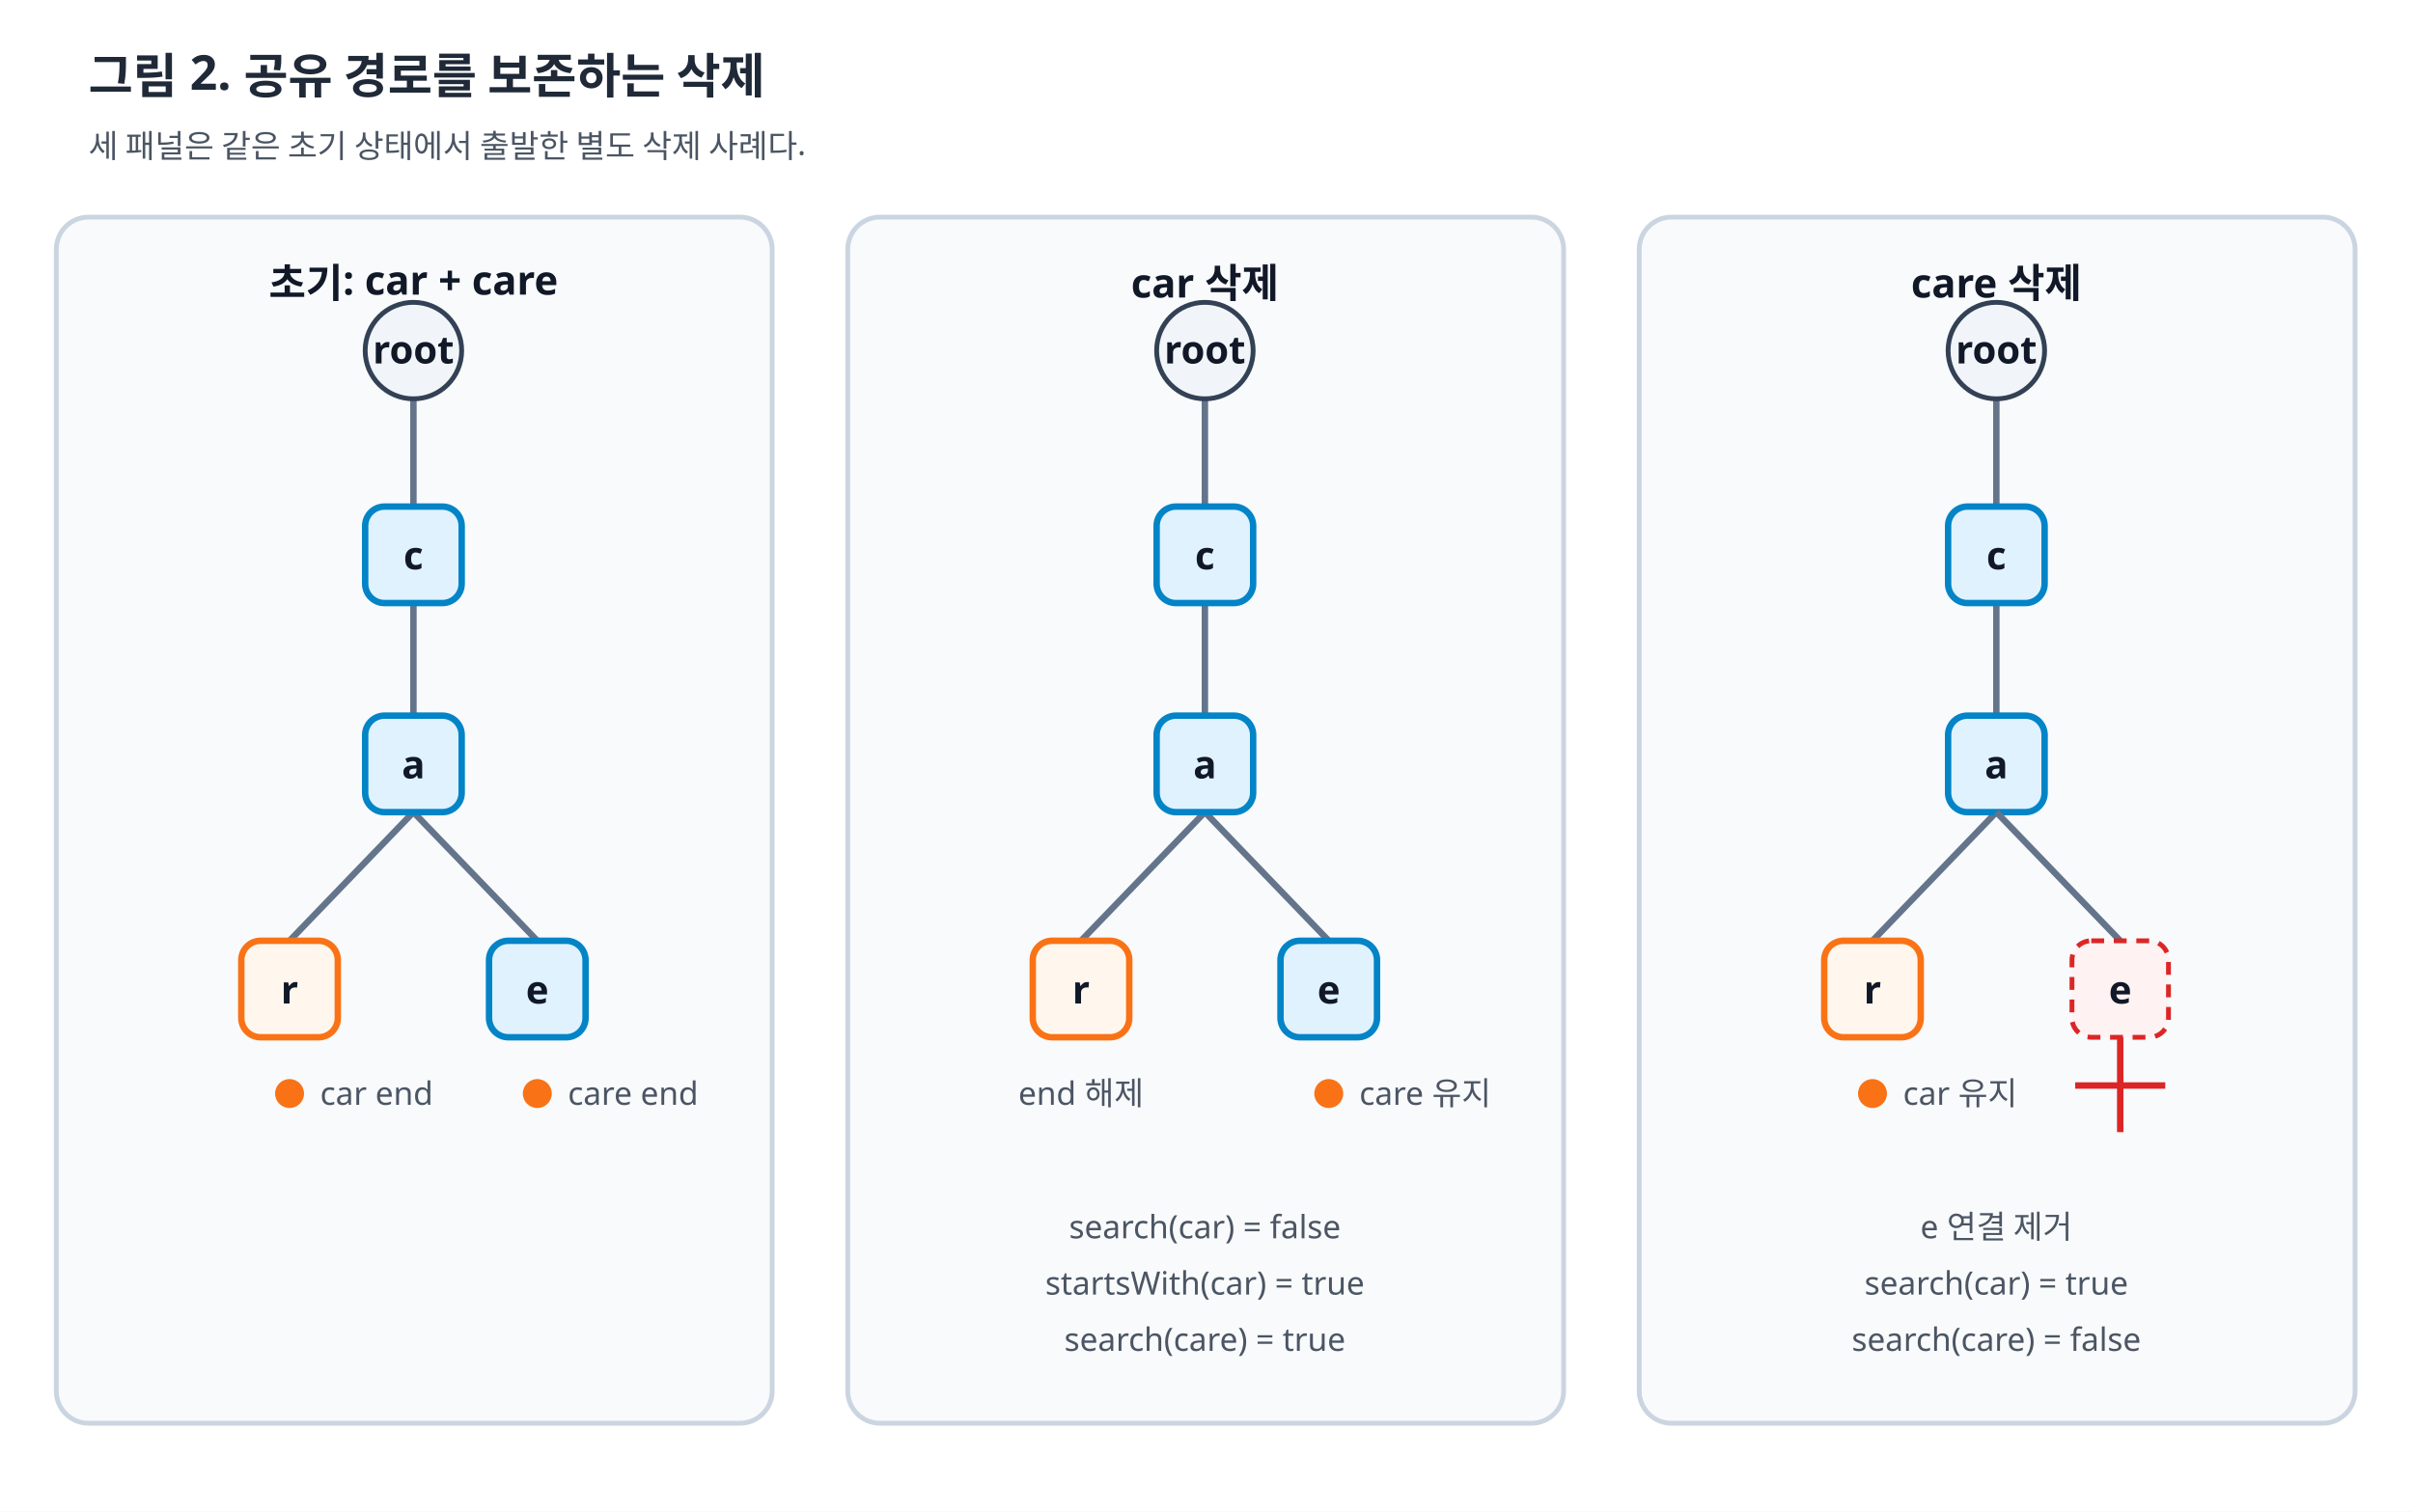
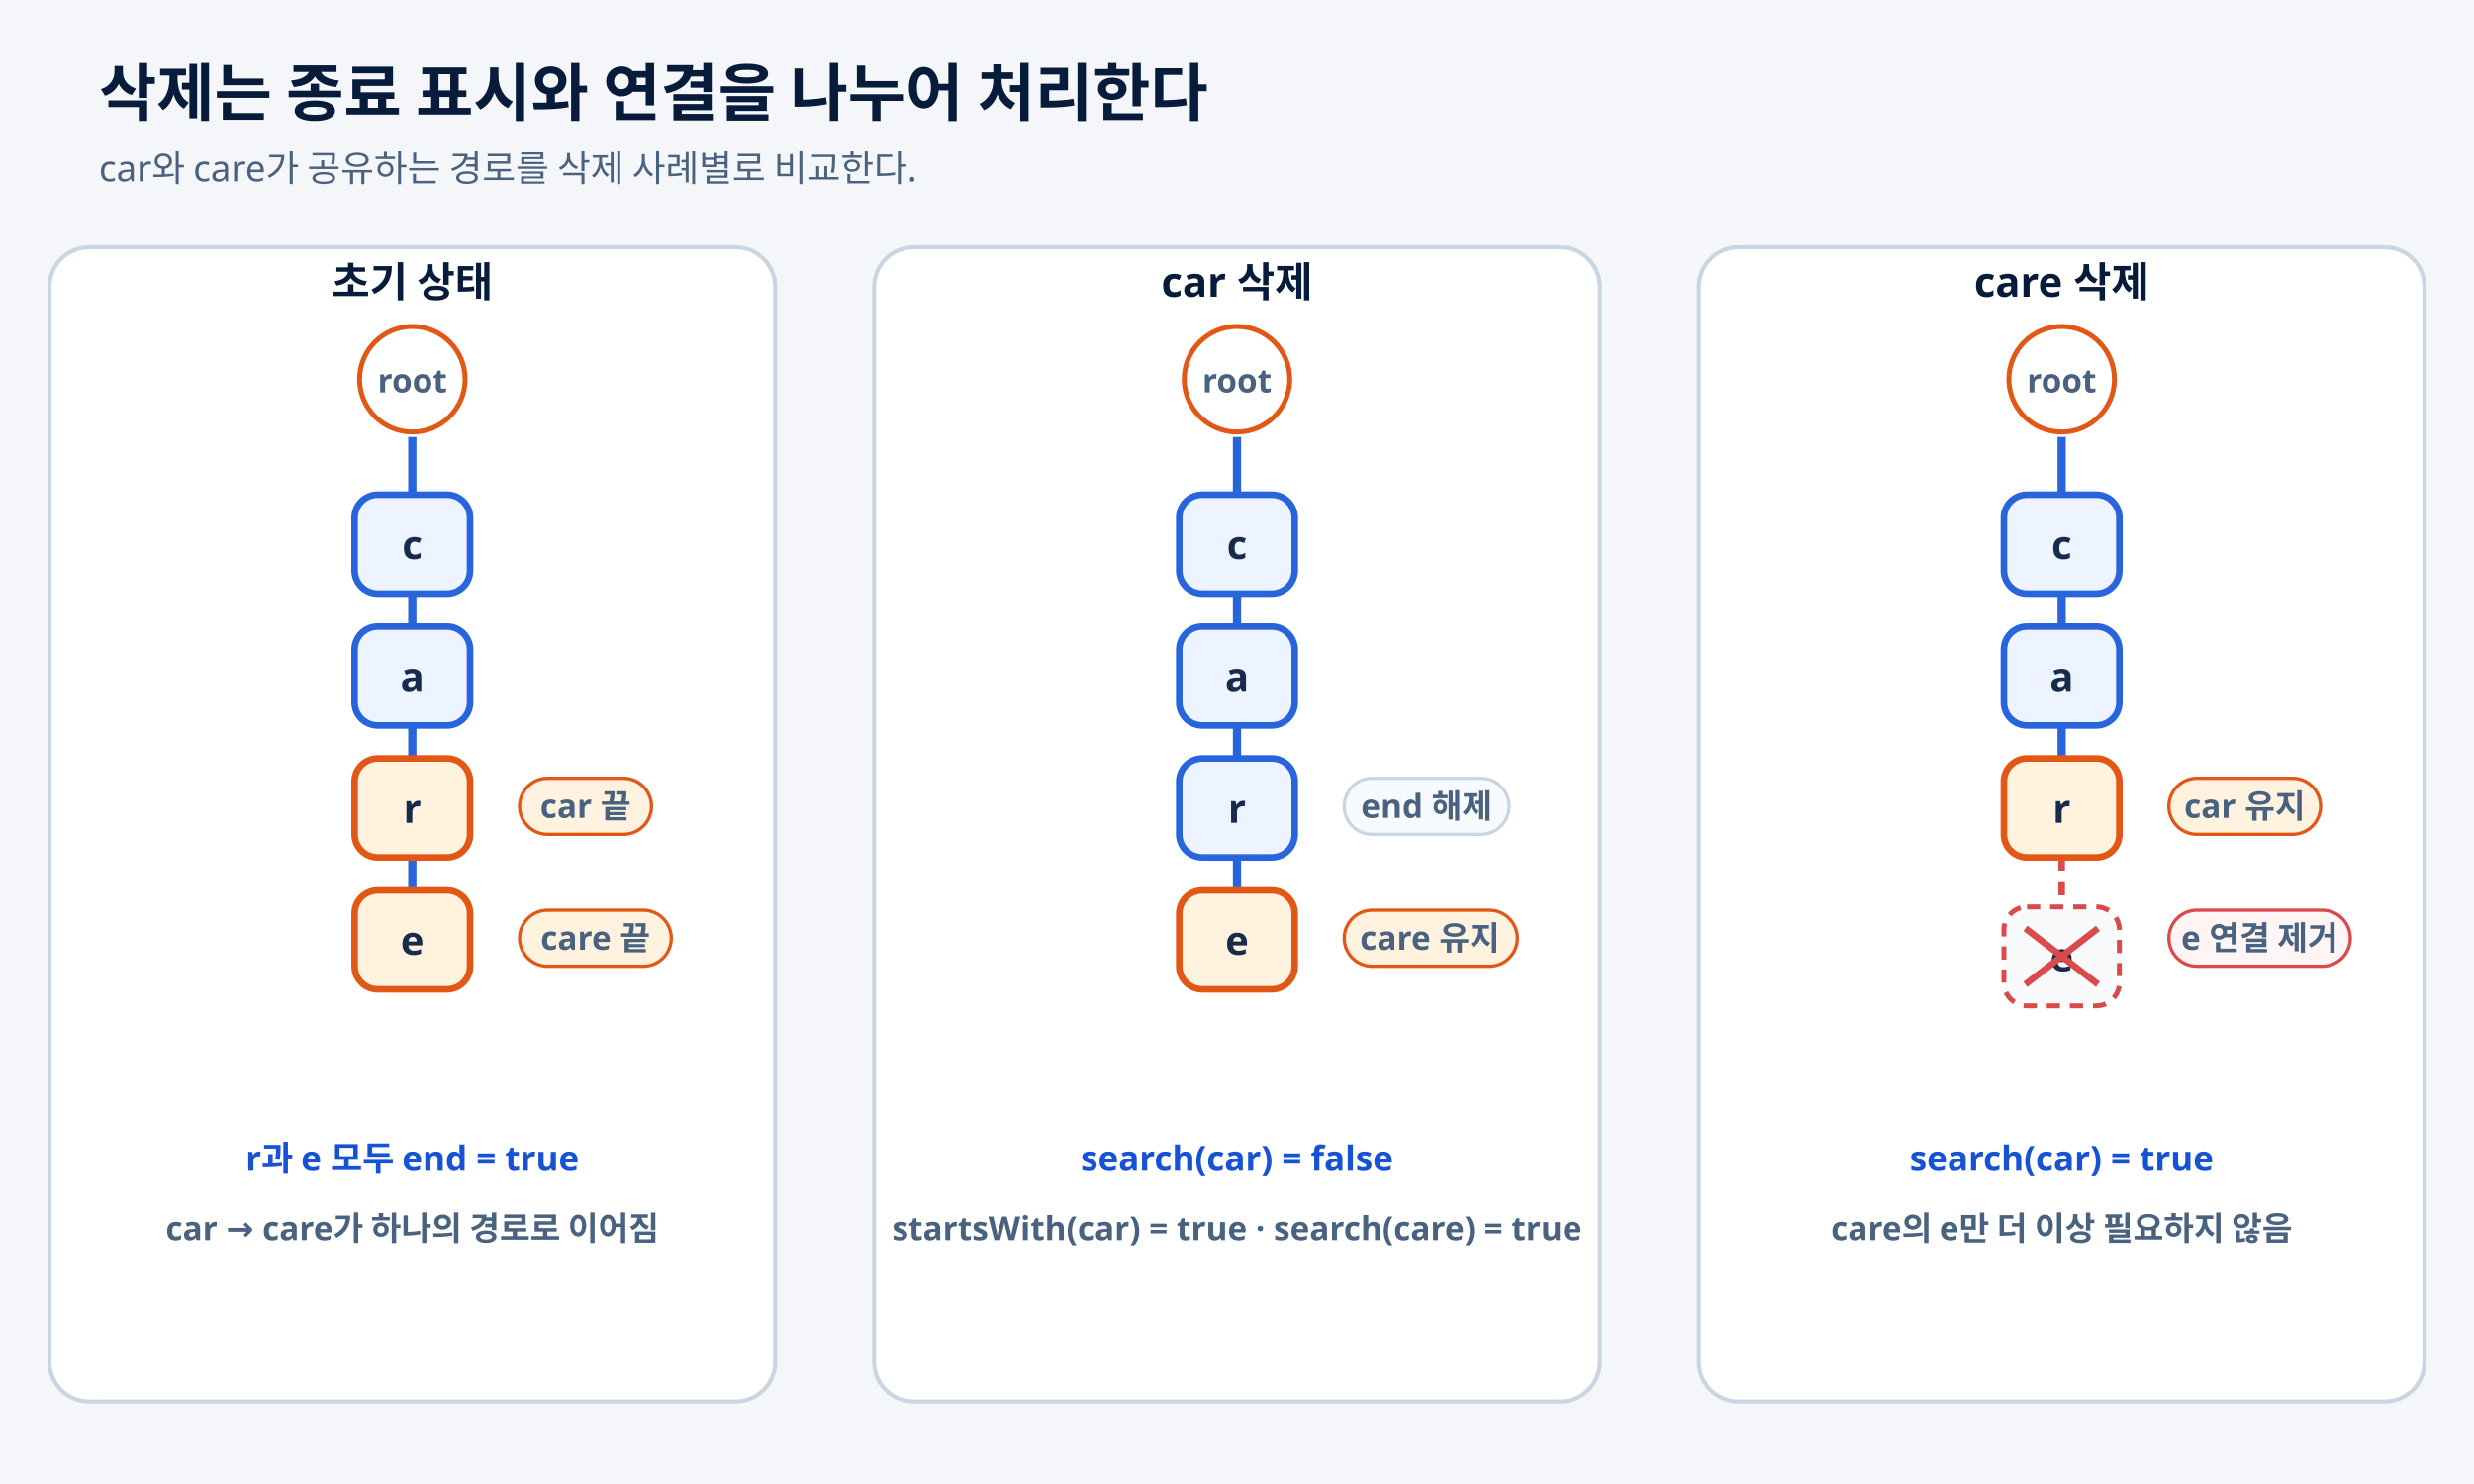
- <svg xmlns="http://www.w3.org/2000/svg" width="1500" height="940" viewBox="0 0 1500 940">
-   <rect width="1500" height="940" fill="#ffffff" />
+ <svg xmlns="http://www.w3.org/2000/svg" width="1500" height="900" viewBox="0 0 1500 900">
+   <rect width="1500" height="900" fill="#f4f6f9" />
  <style>
-     .title { font: 700 30px 'Malgun Gothic', 'Noto Sans KR', sans-serif; fill: #1f2937; }
-     .panel { font: 700 25px 'Malgun Gothic', 'Noto Sans KR', sans-serif; fill: #111827; }
-     .label { font: 700 24px 'Malgun Gothic', 'Noto Sans KR', sans-serif; fill: #111827; }
-     .small { font: 500 20px 'Malgun Gothic', 'Noto Sans KR', sans-serif; fill: #4b5563; }
-     .node { fill: #f8fafc; stroke: #64748b; stroke-width: 3; }
-     .keep { fill: #e0f2fe; stroke: #0284c7; stroke-width: 4; }
-     .changed { fill: #fff7ed; stroke: #f97316; stroke-width: 4; }
-     .removed { fill: #fef2f2; stroke: #dc2626; stroke-width: 3; stroke-dasharray: 8 6; }
-     .edge { stroke: #64748b; stroke-width: 4; fill: none; }
-     .end { fill: #f97316; }
+     .title { font: 700 38px 'Malgun Gothic', 'Noto Sans KR', sans-serif; fill: #071b3a; }
+     .subtitle { font: 500 22px 'Malgun Gothic', 'Noto Sans KR', sans-serif; fill: #49627f; }
+     .heading { font: 700 25px 'Malgun Gothic', 'Noto Sans KR', sans-serif; fill: #071b3a; }
+     .label { font: 700 24px 'Malgun Gothic', 'Noto Sans KR', sans-serif; fill: #172b4d; }
+     .small { font: 600 20px 'Malgun Gothic', 'Noto Sans KR', sans-serif; fill: #49627f; }
+     .note { font: 700 21px 'Malgun Gothic', 'Noto Sans KR', sans-serif; fill: #1552d6; }
+     .panel { fill: #ffffff; stroke: #cad5e2; stroke-width: 2.5; }
+     .edge { stroke: #718198; stroke-width: 4; fill: none; }
+     .shared-edge { stroke: #2864dc; stroke-width: 5; fill: none; }
+     .shared { fill: #eef4ff; stroke: #2864dc; stroke-width: 4; }
+     .terminal { fill: #fff3df; stroke: #e25716; stroke-width: 4; }
+     .root { fill: #ffffff; stroke: #e25716; stroke-width: 3; }
+     .pill { fill: #fff3df; stroke: #e25716; stroke-width: 2; }
+     .ghost { fill: #f8fafc; stroke: #d94b4b; stroke-width: 3; stroke-dasharray: 8 6; }
+     .cut { stroke: #d94b4b; stroke-width: 4; }
  </style>
-   <text x="55" y="58" class="title">그림 2. 공유 경로를 보존하는 삭제</text>
-   <text x="55" y="98" class="small">세 패널은 같은 초기 상태에서 출발한 별도 삭제 사례다.</text>
-   <rect x="35" y="135" width="445" height="750" rx="20" fill="#f8fafc" stroke="#cbd5e1" stroke-width="3" />
-   <rect x="527" y="135" width="445" height="750" rx="20" fill="#f8fafc" stroke="#cbd5e1" stroke-width="3" />
-   <rect x="1019" y="135" width="445" height="750" rx="20" fill="#f8fafc" stroke="#cbd5e1" stroke-width="3" />
-   <text x="257" y="185" text-anchor="middle" class="panel">초기: car + care</text>
-   <text x="749" y="185" text-anchor="middle" class="panel">car 삭제</text>
-   <text x="1241" y="185" text-anchor="middle" class="panel">care 삭제</text>
-   <line x1="257" y1="248" x2="257" y2="315" class="edge" />
-   <line x1="257" y1="375" x2="257" y2="445" class="edge" />
-   <line x1="257" y1="505" x2="180" y2="585" class="edge" />
-   <line x1="257" y1="505" x2="334" y2="585" class="edge" />
-   <circle cx="257" cy="218" r="30" fill="#f1f5f9" stroke="#334155" stroke-width="3" />
-   <text x="257" y="226" text-anchor="middle" class="label">root</text>
-   <rect x="227" y="315" width="60" height="60" rx="12" class="keep" />
-   <text x="257" y="354" text-anchor="middle" class="label">c</text>
-   <rect x="227" y="445" width="60" height="60" rx="12" class="keep" />
-   <text x="257" y="484" text-anchor="middle" class="label">a</text>
-   <rect x="150" y="585" width="60" height="60" rx="12" class="changed" />
-   <text x="180" y="624" text-anchor="middle" class="label">r</text>
-   <rect x="304" y="585" width="60" height="60" rx="12" class="keep" />
-   <text x="334" y="624" text-anchor="middle" class="label">e</text>
-   <circle cx="180" cy="680" r="9" class="end" />
-   <text x="199" y="687" class="small">car end</text>
-   <circle cx="334" cy="680" r="9" class="end" />
-   <text x="353" y="687" class="small">care end</text>
-   <line x1="749" y1="248" x2="749" y2="315" class="edge" />
-   <line x1="749" y1="375" x2="749" y2="445" class="edge" />
-   <line x1="749" y1="505" x2="672" y2="585" class="edge" />
-   <line x1="749" y1="505" x2="826" y2="585" class="edge" />
-   <circle cx="749" cy="218" r="30" fill="#f1f5f9" stroke="#334155" stroke-width="3" />
-   <text x="749" y="226" text-anchor="middle" class="label">root</text>
-   <rect x="719" y="315" width="60" height="60" rx="12" class="keep" />
-   <text x="749" y="354" text-anchor="middle" class="label">c</text>
-   <rect x="719" y="445" width="60" height="60" rx="12" class="keep" />
-   <text x="749" y="484" text-anchor="middle" class="label">a</text>
-   <rect x="642" y="585" width="60" height="60" rx="12" class="changed" />
-   <text x="672" y="624" text-anchor="middle" class="label">r</text>
-   <rect x="796" y="585" width="60" height="60" rx="12" class="keep" />
-   <text x="826" y="624" text-anchor="middle" class="label">e</text>
-   <text x="672" y="687" text-anchor="middle" class="small">end 해제</text>
-   <circle cx="826" cy="680" r="9" class="end" />
-   <text x="845" y="687" class="small">care 유지</text>
-   <text x="749" y="770" text-anchor="middle" class="small">search(car) = false</text>
-   <text x="749" y="805" text-anchor="middle" class="small">startsWith(car) = true</text>
-   <text x="749" y="840" text-anchor="middle" class="small">search(care) = true</text>
-   <line x1="1241" y1="248" x2="1241" y2="315" class="edge" />
-   <line x1="1241" y1="375" x2="1241" y2="445" class="edge" />
-   <line x1="1241" y1="505" x2="1164" y2="585" class="edge" />
-   <circle cx="1241" cy="218" r="30" fill="#f1f5f9" stroke="#334155" stroke-width="3" />
-   <text x="1241" y="226" text-anchor="middle" class="label">root</text>
-   <rect x="1211" y="315" width="60" height="60" rx="12" class="keep" />
-   <text x="1241" y="354" text-anchor="middle" class="label">c</text>
-   <rect x="1211" y="445" width="60" height="60" rx="12" class="keep" />
-   <text x="1241" y="484" text-anchor="middle" class="label">a</text>
-   <rect x="1134" y="585" width="60" height="60" rx="12" class="changed" />
-   <text x="1164" y="624" text-anchor="middle" class="label">r</text>
-   <circle cx="1164" cy="680" r="9" class="end" />
-   <text x="1183" y="687" class="small">car 유지</text>
-   <line x1="1241" y1="505" x2="1318" y2="585" class="edge" />
-   <rect x="1288" y="585" width="60" height="60" rx="12" class="removed" />
-   <text x="1318" y="624" text-anchor="middle" class="label">e</text>
-   <line x1="1318" y1="645" x2="1318" y2="704" stroke="#dc2626" stroke-width="4" />
-   <line x1="1290" y1="675" x2="1346" y2="675" stroke="#dc2626" stroke-width="4" />
-   <text x="1241" y="770" text-anchor="middle" class="small">e 연결 제거</text>
-   <text x="1241" y="805" text-anchor="middle" class="small">search(car) = true</text>
-   <text x="1241" y="840" text-anchor="middle" class="small">search(care) = false</text>
+   <text x="60" y="70" class="title">삭제는 종료 표시와 연결을 나누어 처리한다</text>
+   <text x="60" y="110" class="subtitle">car와 care가 공유하는 경로를 삭제 사례별로 비교한다.</text>
+   <rect x="30" y="150" width="440" height="700" rx="24" class="panel" />
+   <rect x="530" y="150" width="440" height="700" rx="24" class="panel" />
+   <rect x="1030" y="150" width="440" height="700" rx="24" class="panel" />
+   <text x="250" y="180" text-anchor="middle" class="heading">초기 상태</text>
+   <text x="750" y="180" text-anchor="middle" class="heading">car 삭제</text>
+   <text x="1250" y="180" text-anchor="middle" class="heading">care 삭제</text>
+   <line x1="250" y1="265" x2="250" y2="300" class="shared-edge" />
+   <line x1="250" y1="360" x2="250" y2="380" class="shared-edge" />
+   <line x1="250" y1="440" x2="250" y2="460" class="shared-edge" />
+   <line x1="250" y1="520" x2="250" y2="540" class="shared-edge" />
+   <circle cx="250" cy="230" r="32" class="root" />
+   <text x="250" y="238" text-anchor="middle" class="small">root</text>
+   <rect x="215" y="300" width="70" height="60" rx="14" class="shared" />
+   <text x="250" y="339" text-anchor="middle" class="label">c</text>
+   <rect x="215" y="380" width="70" height="60" rx="14" class="shared" />
+   <text x="250" y="419" text-anchor="middle" class="label">a</text>
+   <rect x="215" y="460" width="70" height="60" rx="14" class="terminal" />
+   <text x="250" y="499" text-anchor="middle" class="label">r</text>
+   <rect x="215" y="540" width="70" height="60" rx="14" class="terminal" />
+   <text x="250" y="579" text-anchor="middle" class="label">e</text>
+   <rect x="315" y="472" width="80" height="34" rx="17" class="pill" />
+   <text x="355" y="496" text-anchor="middle" class="small">car 끝</text>
+   <rect x="315" y="552" width="92" height="34" rx="17" class="pill" />
+   <text x="361" y="576" text-anchor="middle" class="small">care 끝</text>
+   <text x="250" y="710" text-anchor="middle" class="note">r과 e 모두 end = true</text>
+   <text x="250" y="752" text-anchor="middle" class="small">car → care가 하나의 경로로 이어짐</text>
+   <line x1="750" y1="265" x2="750" y2="300" class="shared-edge" />
+   <line x1="750" y1="360" x2="750" y2="380" class="shared-edge" />
+   <line x1="750" y1="440" x2="750" y2="460" class="shared-edge" />
+   <line x1="750" y1="520" x2="750" y2="540" class="shared-edge" />
+   <circle cx="750" cy="230" r="32" class="root" />
+   <text x="750" y="238" text-anchor="middle" class="small">root</text>
+   <rect x="715" y="300" width="70" height="60" rx="14" class="shared" />
+   <text x="750" y="339" text-anchor="middle" class="label">c</text>
+   <rect x="715" y="380" width="70" height="60" rx="14" class="shared" />
+   <text x="750" y="419" text-anchor="middle" class="label">a</text>
+   <rect x="715" y="460" width="70" height="60" rx="14" class="shared" />
+   <text x="750" y="499" text-anchor="middle" class="label">r</text>
+   <rect x="715" y="540" width="70" height="60" rx="14" class="terminal" />
+   <text x="750" y="579" text-anchor="middle" class="label">e</text>
+   <rect x="815" y="472" width="100" height="34" rx="17" fill="#f7faff" stroke="#cad5e2" stroke-width="2" />
+   <text x="865" y="496" text-anchor="middle" class="small">end 해제</text>
+   <rect x="815" y="552" width="105" height="34" rx="17" class="pill" />
+   <text x="867" y="576" text-anchor="middle" class="small">care 유지</text>
+   <text x="750" y="710" text-anchor="middle" class="note">search(car) = false</text>
+   <text x="750" y="752" text-anchor="middle" class="small">startsWith(car) = true · search(care) = true</text>
+   <line x1="1250" y1="265" x2="1250" y2="300" class="shared-edge" />
+   <line x1="1250" y1="360" x2="1250" y2="380" class="shared-edge" />
+   <line x1="1250" y1="440" x2="1250" y2="460" class="shared-edge" />
+   <line x1="1250" y1="520" x2="1250" y2="550" class="cut" stroke-dasharray="8 7" />
+   <circle cx="1250" cy="230" r="32" class="root" />
+   <text x="1250" y="238" text-anchor="middle" class="small">root</text>
+   <rect x="1215" y="300" width="70" height="60" rx="14" class="shared" />
+   <text x="1250" y="339" text-anchor="middle" class="label">c</text>
+   <rect x="1215" y="380" width="70" height="60" rx="14" class="shared" />
+   <text x="1250" y="419" text-anchor="middle" class="label">a</text>
+   <rect x="1215" y="460" width="70" height="60" rx="14" class="terminal" />
+   <text x="1250" y="499" text-anchor="middle" class="label">r</text>
+   <rect x="1215" y="550" width="70" height="60" rx="14" class="ghost" />
+   <text x="1250" y="589" text-anchor="middle" class="label">e</text>
+   <line x1="1228" y1="563" x2="1272" y2="597" class="cut" />
+   <line x1="1272" y1="563" x2="1228" y2="597" class="cut" />
+   <rect x="1315" y="472" width="92" height="34" rx="17" class="pill" />
+   <text x="1361" y="496" text-anchor="middle" class="small">car 유지</text>
+   <rect x="1315" y="552" width="110" height="34" rx="17" fill="#fff5f5" stroke="#d94b4b" stroke-width="2" />
+   <text x="1370" y="576" text-anchor="middle" class="small">e 연결 제거</text>
+   <text x="1250" y="710" text-anchor="middle" class="note">search(car) = true</text>
+   <text x="1250" y="752" text-anchor="middle" class="small">care의 e만 더 이상 필요하지 않음</text>
</svg>
